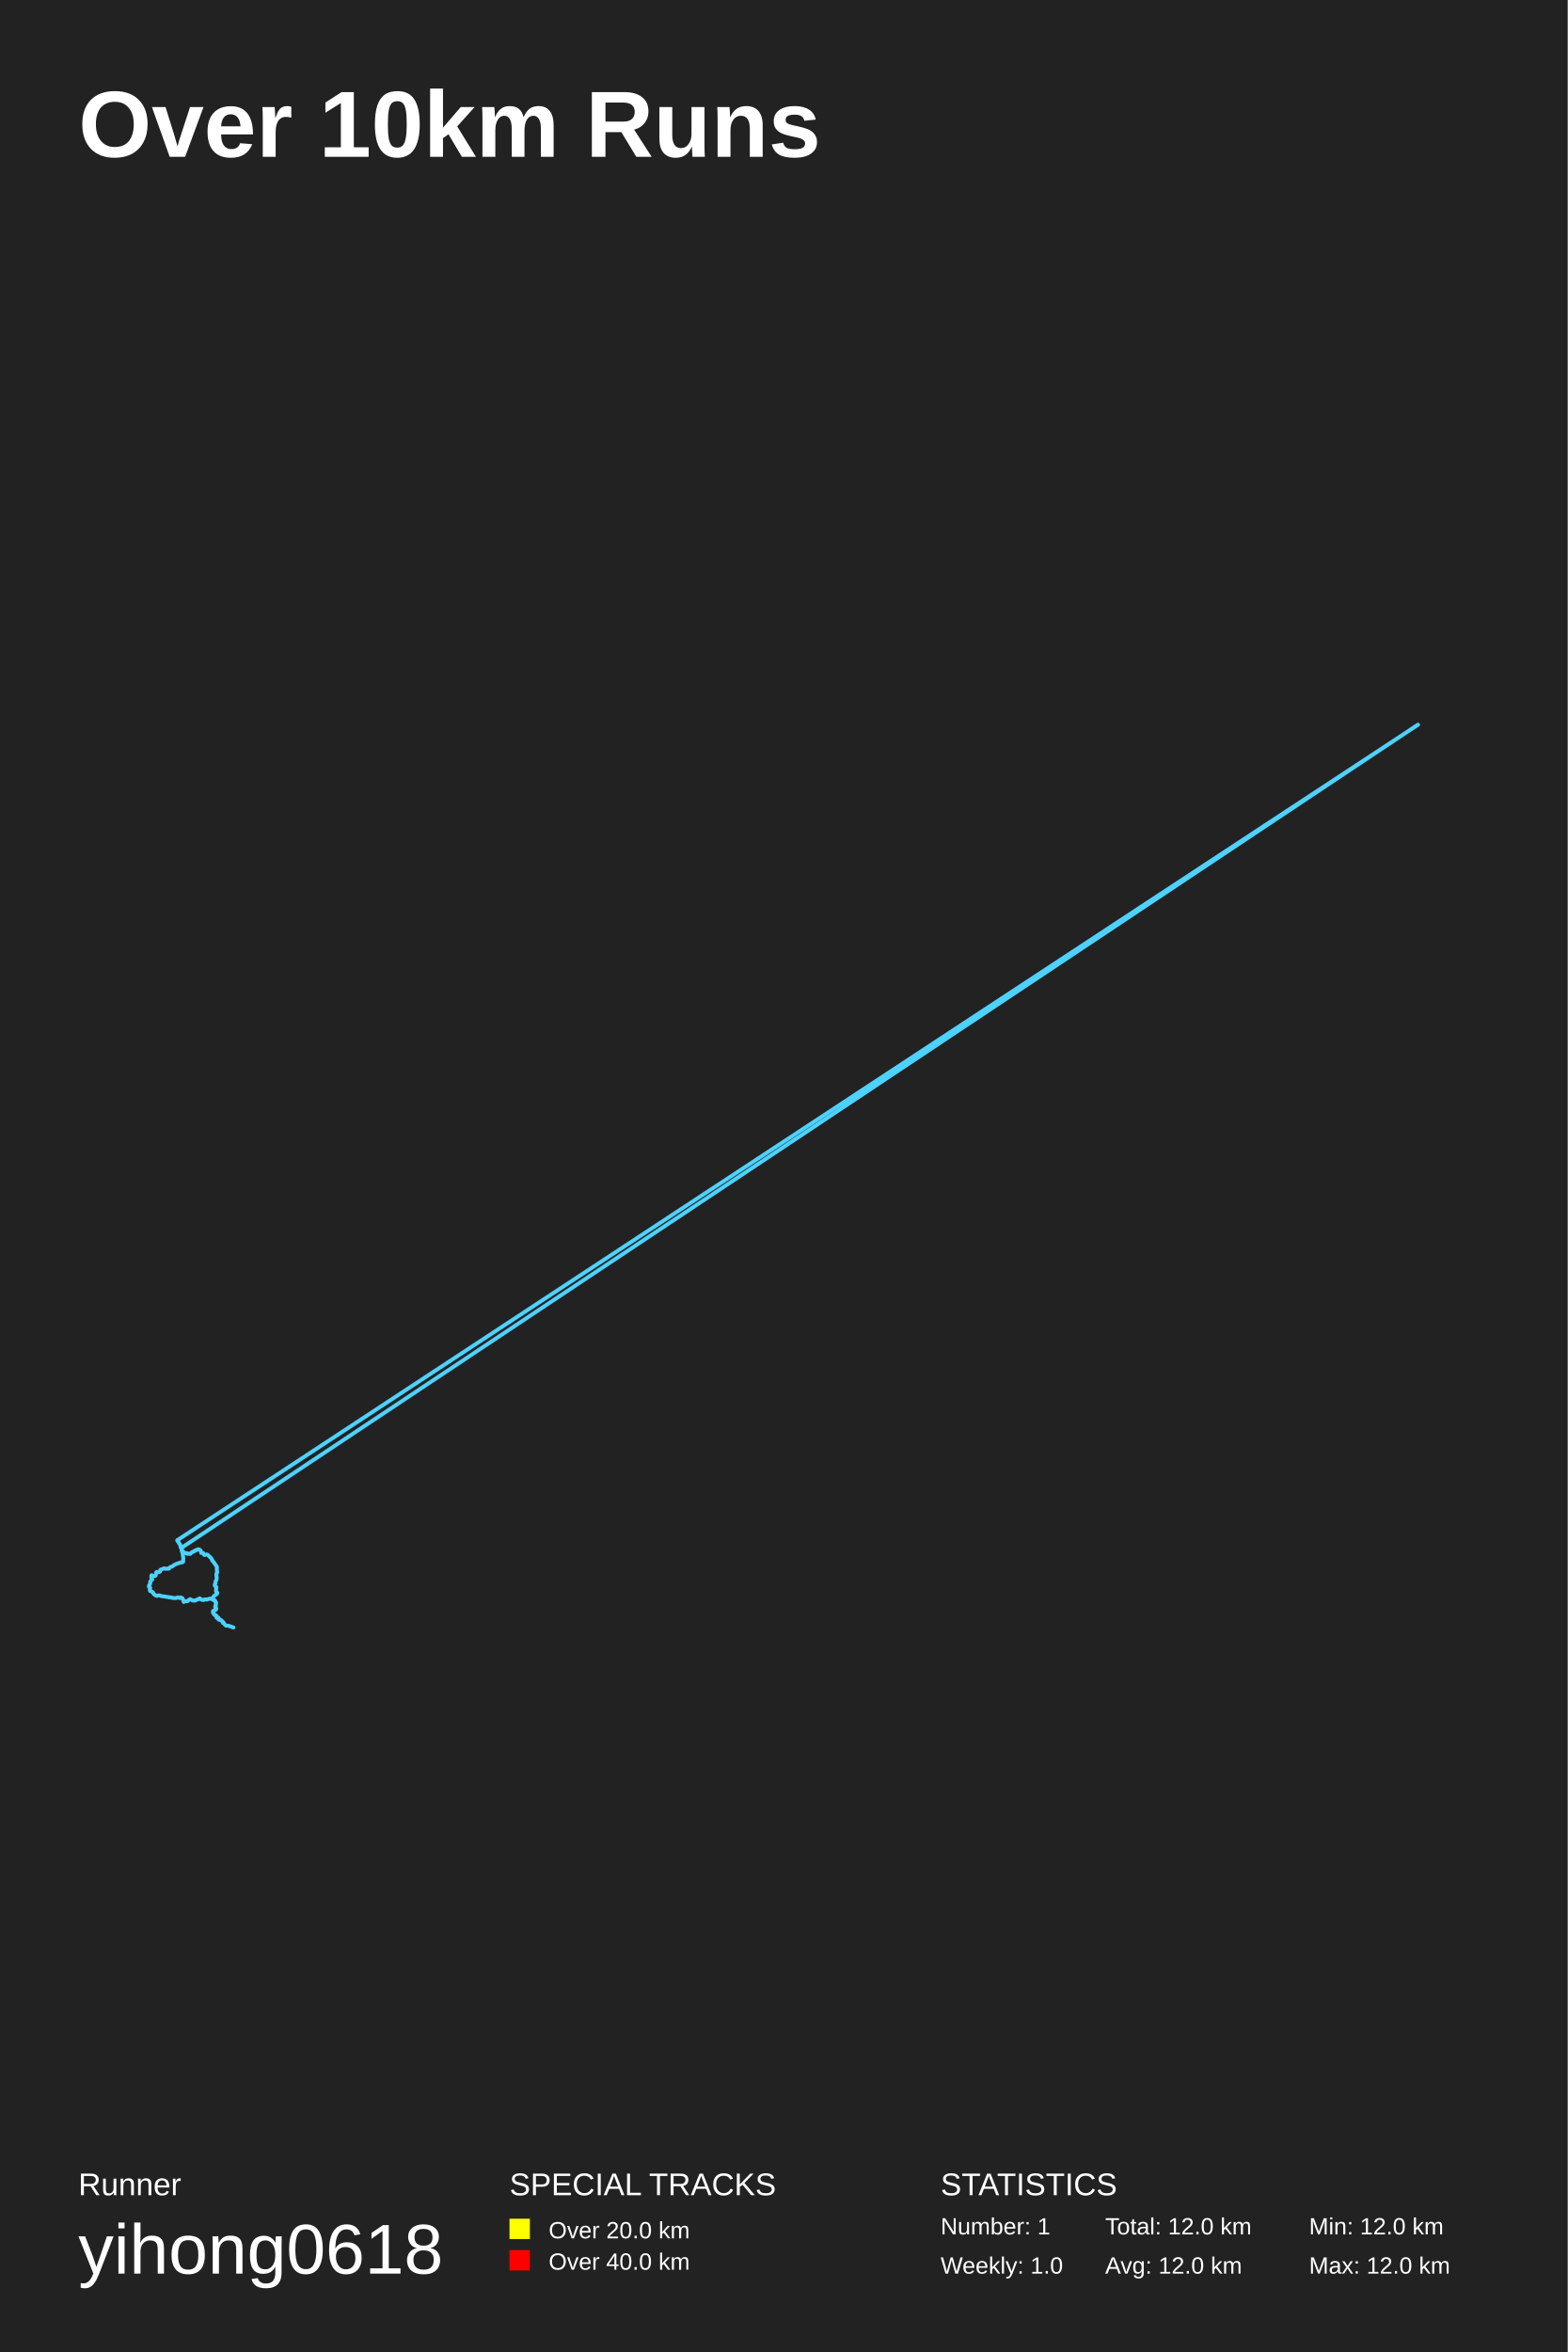
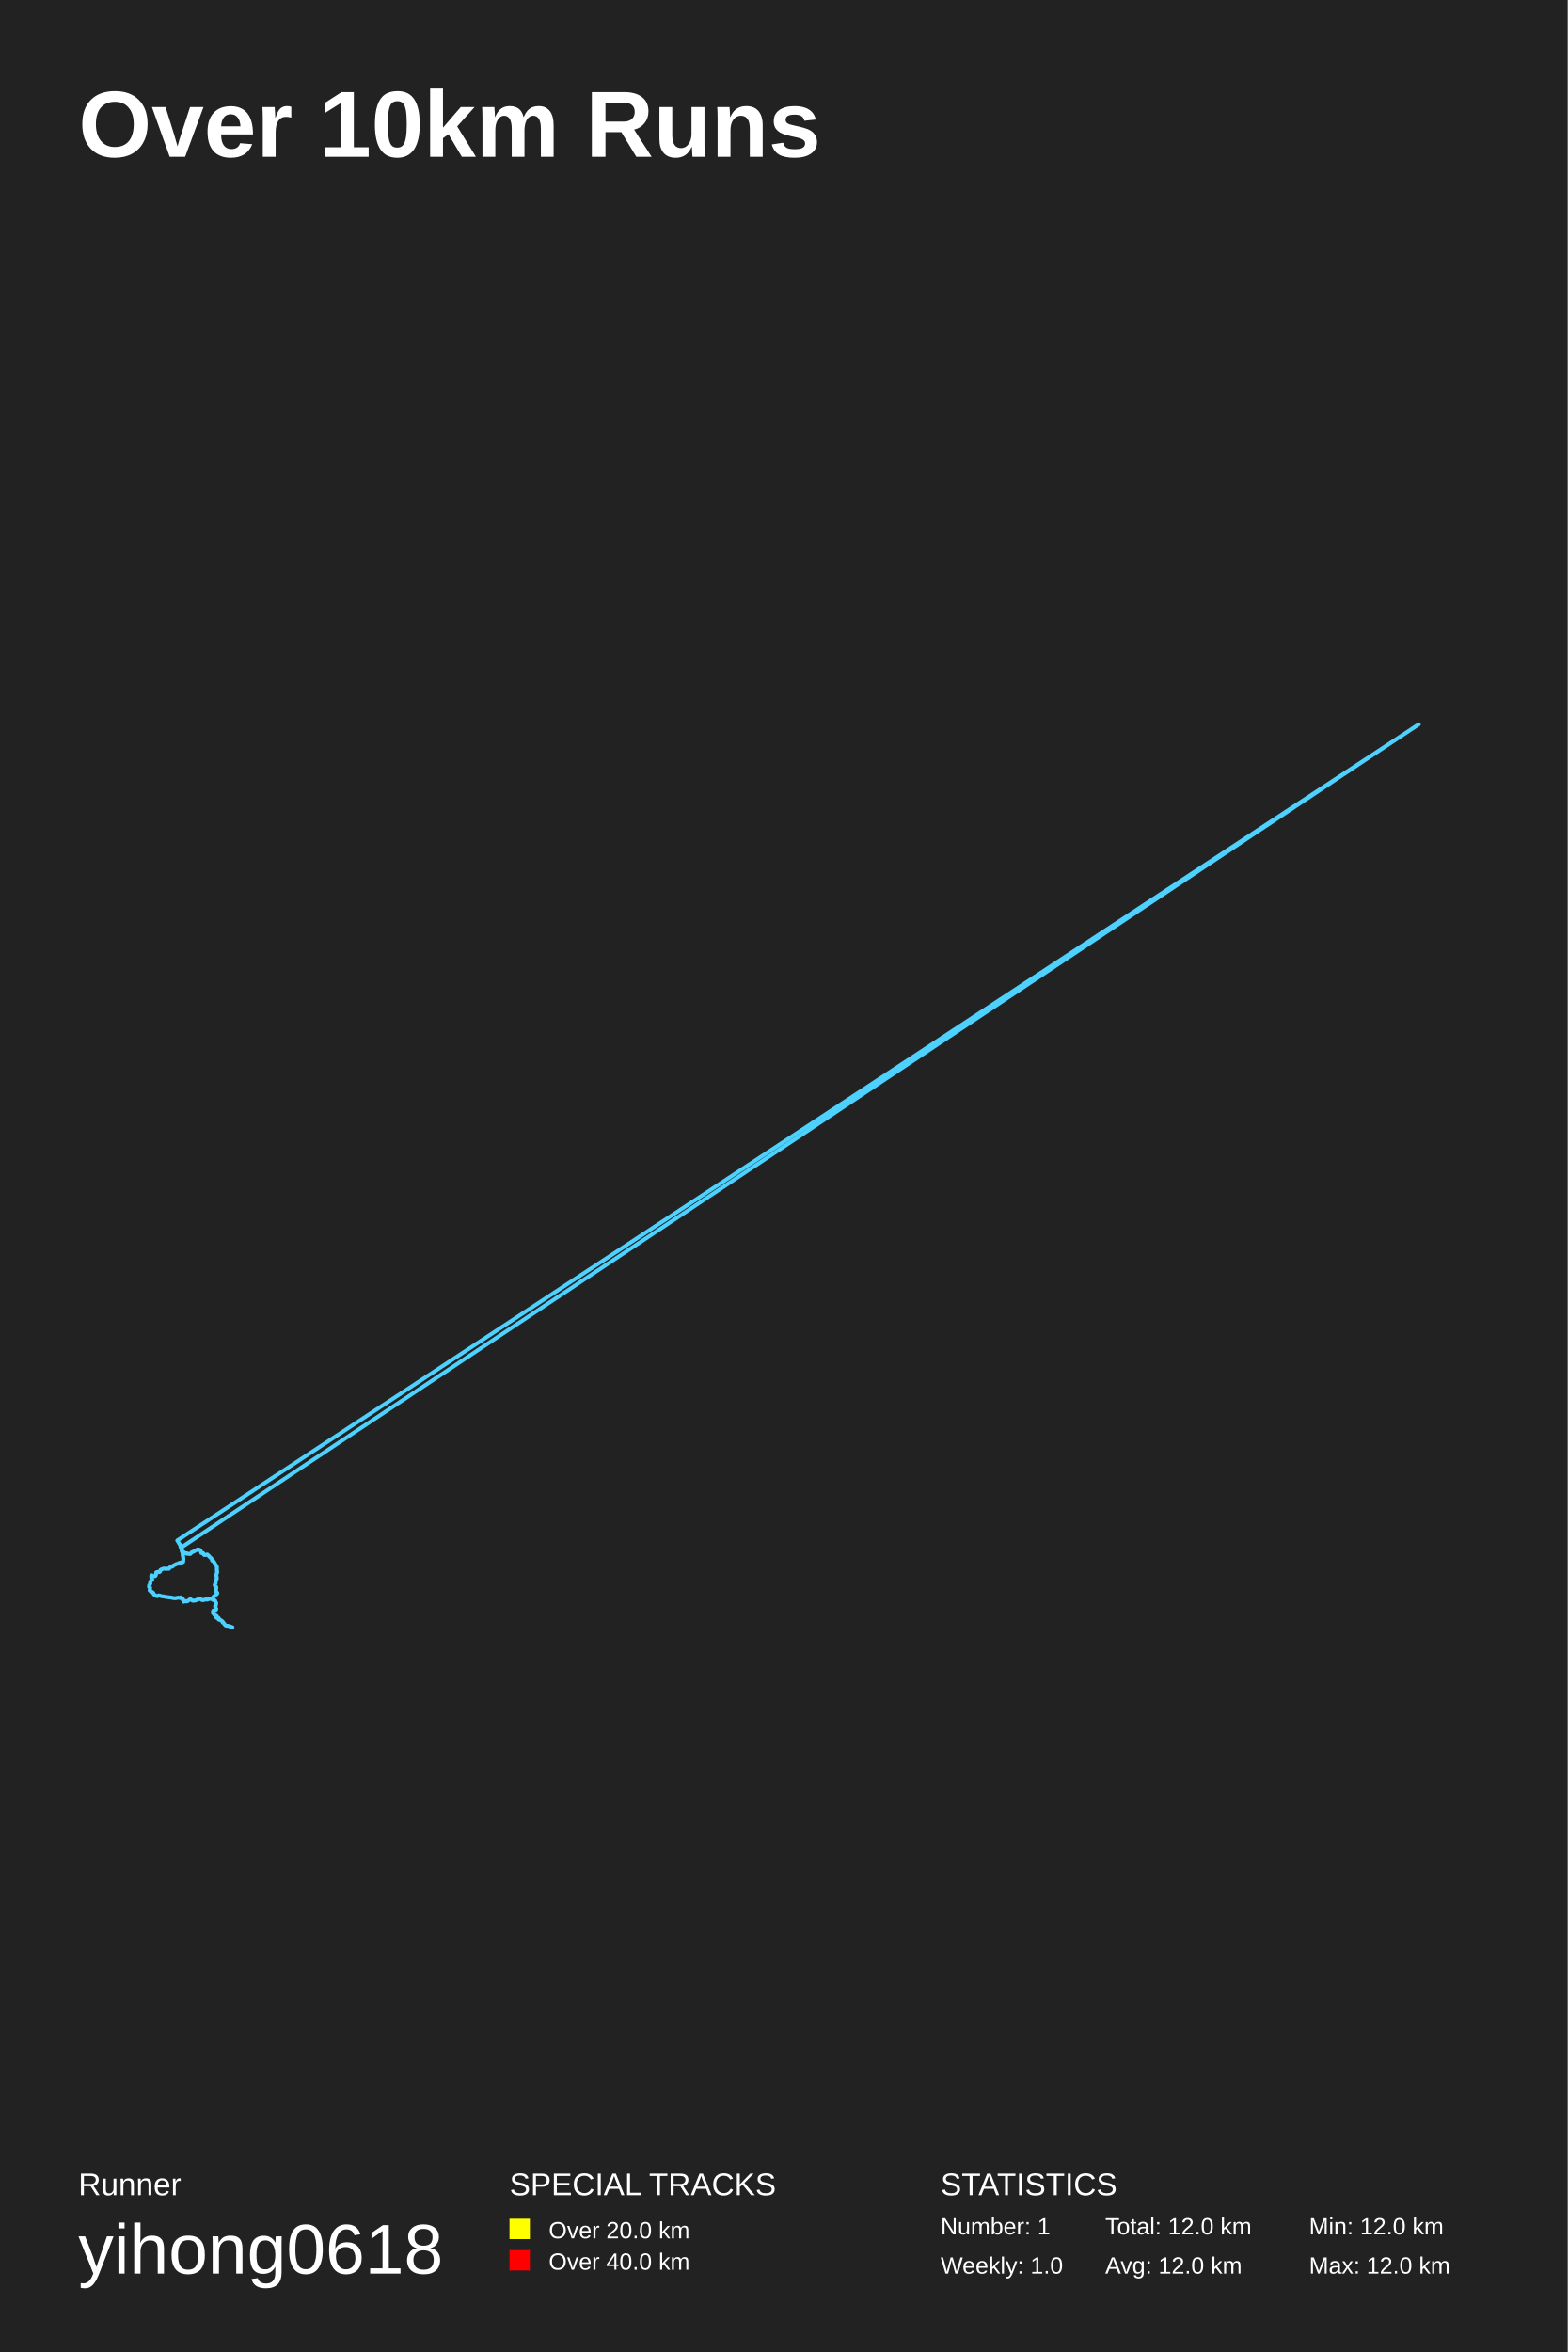
<svg xmlns="http://www.w3.org/2000/svg" baseProfile="full" height="300mm" version="1.1" viewBox="0,0,200,300" width="200mm">
  <defs />
  <rect fill="#222222" height="300" width="200" x="0" y="0" />
  <text fill="#FFFFFF" style="font-size:12px; font-family:Arial; font-weight:bold;" x="10" y="20">Over 10km Runs</text>
  <text fill="#FFFFFF" style="font-size:4px; font-family:Arial" x="10" y="280">Runner</text>
  <text fill="#FFFFFF" style="font-size:9px; font-family:Arial" x="10" y="290">yihong0618</text>
  <text fill="#FFFFFF" style="font-size:4px; font-family:Arial" x="65" y="280">SPECIAL TRACKS</text>
  <rect fill="yellow" height="2.6" width="2.6" x="65" y="283" />
  <text fill="#FFFFFF" style="font-size:3px; font-family:Arial" x="70" y="285.5">Over 20.0 km</text>
  <rect fill="red" height="2.6" width="2.6" x="65" y="287" />
  <text fill="#FFFFFF" style="font-size:3px; font-family:Arial" x="70" y="289.5">Over 40.0 km</text>
  <text fill="#FFFFFF" style="font-size:4px; font-family:Arial" x="120" y="280">STATISTICS</text>
  <text fill="#FFFFFF" style="font-size:3px; font-family:Arial" x="120" y="285">Number: 1</text>
  <text fill="#FFFFFF" style="font-size:3px; font-family:Arial" x="120" y="290">Weekly: 1.0</text>
  <text fill="#FFFFFF" style="font-size:3px; font-family:Arial" x="141" y="285">Total: 12.0 km</text>
  <text fill="#FFFFFF" style="font-size:3px; font-family:Arial" x="141" y="290">Avg: 12.0 km</text>
  <text fill="#FFFFFF" style="font-size:3px; font-family:Arial" x="167" y="285">Min: 12.0 km</text>
  <text fill="#FFFFFF" style="font-size:3px; font-family:Arial" x="167" y="290">Max: 12.0 km</text>
-   <polyline fill="none" opacity="1" points="28.436,206.998 28.417,206.845 28.298,206.761 28.241,206.693 28.15,206.656 28.065,206.598 27.913,206.593 27.832,206.477 27.884,206.377 27.761,206.356 27.623,206.345 27.623,206.176 27.58,206.061 27.471,206.045 27.357,205.976 27.3,205.866 27.205,205.781 27.162,205.634 27.172,205.492 27.352,205.407 27.485,205.365 27.566,205.197 27.514,205.112 27.457,204.997 27.457,204.865 27.523,204.723 27.533,204.586 27.576,204.459 27.485,204.359 27.462,204.201 27.367,204.096 27.219,204.059 27.229,204.07 27.248,204.064 27.214,204.07 27.224,204.075 27.224,204.075 27.21,204.08 27.214,204.085 27.214,204.08 27.134,203.969 27.134,203.848 27.162,203.764 27.234,203.664 27.305,203.585 27.362,203.527 27.481,203.453 27.59,203.358 27.69,203.279 27.728,203.185 27.685,203.095 27.58,203.027 27.547,202.89 27.561,202.779 27.58,202.684 27.571,202.553 27.614,202.437 27.49,202.363 27.471,202.3 27.39,202.21 27.428,202.031 27.495,201.952 27.49,201.82 27.514,201.668 27.604,201.541 27.628,201.415 27.642,201.299 27.637,201.183 27.628,201.072 27.599,200.993 27.604,200.877 27.614,200.704 27.699,200.598 27.699,200.477 27.661,200.356 27.671,200.214 27.656,200.061 27.675,199.866 27.656,199.829 27.153,199.097 27.077,199.071 27.053,198.96 27.024,198.891 27.005,198.86 26.972,198.776 26.92,198.728 26.858,198.665 26.787,198.607 26.754,198.581 26.687,198.496 26.602,198.417 26.511,198.338 26.426,198.286 26.369,198.28 26.25,198.307 26.174,198.333 26.055,198.328 25.998,198.244 25.96,198.154 25.908,198.085 25.794,198.08 25.704,198.08 25.699,198.049 25.732,198.038 25.708,198.049 25.689,198.064 25.68,198.054 25.685,198.059 25.67,198.075 25.675,198.059 25.699,198.033 25.699,198.033 25.628,197.927 25.623,197.864 25.585,197.769 25.552,197.733 25.518,197.701 25.442,197.659 25.381,197.632 25.305,197.627 25.267,197.622 25.267,197.611 25.176,197.659 25.105,197.685 25.058,197.722 24.982,197.717 24.934,197.759 24.848,197.79 24.806,197.859 24.758,197.864 24.692,197.906 24.644,197.912 24.554,197.97 24.459,198.001 24.369,198.096 24.288,198.191 24.188,198.191 24.131,198.18 24.022,198.175 23.946,198.18 23.965,198.154 23.97,198.175 23.951,198.159 23.941,198.191 23.884,198.128 23.813,198.096 23.756,198.143 23.684,198.091 23.608,198.085 23.528,198.08 23.456,197.996 23.395,197.949 23.357,197.912 23.342,197.906 23.304,197.838 23.243,197.785 23.19,197.822 23.195,197.806 23.181,197.775 23.181,197.696 23.2,197.617 23.167,197.559 23.119,197.485 23.091,197.438 23.053,197.374 23.043,197.295 23.01,197.179 22.991,197.011 22.915,196.958 22.882,196.874 22.81,196.821 22.806,196.742 22.734,196.653 22.677,196.574 22.668,196.516 22.63,196.516 22.62,196.526 22.644,196.531 22.63,196.521 22.644,196.516 22.644,196.51 22.682,196.495 22.696,196.442 22.692,196.468 22.611,196.452 22.63,196.468 22.62,196.479 22.63,196.473 22.63,196.468 22.63,196.463 22.635,196.447 22.639,196.458 22.63,196.452 180.91,92.438 180.815,92.496 180.815,92.496 180.815,92.496 180.724,92.554 180.629,92.612 23.119,197.453 23.176,197.553 23.186,197.654 23.181,197.759 23.2,197.885 23.257,197.964 23.3,198.07 23.3,198.222 23.323,198.344 23.347,198.528 23.376,198.675 23.385,198.786 23.38,198.955 23.366,199.092 23.371,199.176 23.285,199.271 23.114,199.276 22.986,199.329 22.848,199.35 22.711,199.413 22.578,199.46 22.449,199.508 22.364,199.545 22.264,199.597 22.15,199.661 22.098,199.713 22.05,199.761 22.05,199.75 22.017,199.776 21.95,199.813 21.865,199.84 21.756,199.866 21.665,199.934 21.618,199.971 21.575,200.061 21.485,200.098 21.395,200.066 21.28,200.082 21.19,200.103 21.076,200.103 20.986,200.05 20.886,200.061 20.805,200.093 20.748,200.108 20.663,200.161 20.563,200.182 20.487,200.219 20.44,200.309 20.43,200.403 20.411,200.467 20.359,200.477 20.326,200.509 20.264,200.514 20.159,200.514 20.069,200.498 19.955,200.524 19.917,200.561 19.931,200.603 19.926,200.683 19.907,200.735 19.898,200.788 19.888,200.835 19.865,200.914 19.812,201.009 19.694,200.999 19.603,201.041 19.537,201.057 19.461,201.104 19.428,201.057 19.371,201.03 19.361,201.025 19.318,200.983 19.356,200.956 19.371,200.914 19.375,200.941 19.318,200.962 19.299,201.057 19.314,201.199 19.328,201.352 19.423,201.467 19.342,201.546 19.238,201.625 19.147,201.783 19.176,201.941 19.105,202.089 19.01,202.231 19.01,202.421 19.124,202.458 19.152,202.563 19.152,202.653 19.105,202.805 19.133,202.905 19.242,202.984 19.385,203.027 19.518,203.116 19.575,203.264 19.703,203.395 19.865,203.501 20.04,203.559 20.173,203.495 20.359,203.501 20.535,203.564 20.706,203.601 20.891,203.627 21.01,203.632 21.138,203.664 21.252,203.685 21.395,203.696 21.528,203.732 21.656,203.748 21.817,203.748 21.955,203.801 22.079,203.817 22.25,203.833 22.402,203.843 22.568,203.801 22.696,203.743 22.81,203.79 22.953,203.833 23.062,203.748 23.143,203.79 23.276,203.854 23.342,204.038 23.395,204.164 23.437,204.328 23.542,204.201 23.746,204.254 23.936,204.217 24.084,204.08 24.226,203.98 24.407,204.043 24.525,204.133 24.734,204.154 24.906,204.154 25.029,204.091 25.167,204.012 25.347,203.98 25.471,203.869 25.594,203.948 25.727,204.043 25.851,204.064 25.974,204.085 26.084,204.017 26.231,203.996 26.402,204.033 26.54,203.98 26.673,203.933 26.768,203.906 26.906,203.917 27.058,203.991 27.191,204.022 27.291,204.043 27.419,204.133 27.481,204.291 27.576,204.412 27.552,204.565 27.533,204.728 27.519,204.891 27.466,205.049 27.595,205.17 27.547,205.302 27.405,205.397 27.272,205.46 27.214,205.597 27.257,205.76 27.338,205.908 27.49,206.024 27.642,206.097 27.637,206.234 27.732,206.329 27.889,206.356 27.946,206.514 28.098,206.603 28.26,206.693 28.378,206.809 28.478,206.919 28.578,207.072 28.668,207.198 28.797,207.33 28.972,207.351 29.148,207.367 29.3,207.42 29.476,207.477 29.619,207.535 29.785,207.583" stroke="#4DD2FF" stroke-dasharray="none" stroke-linecap="round" stroke-linejoin="round" stroke-width="0.5" />
+   <polyline fill="none" opacity="1" points="28.421,206.964 28.388,206.853 28.269,206.727 28.236,206.706 28.131,206.658 28.041,206.6 27.899,206.579 27.842,206.469 27.865,206.353 27.737,206.374 27.599,206.337 27.623,206.148 27.552,206.074 27.443,206.053 27.343,205.963 27.276,205.858 27.176,205.768 27.153,205.621 27.205,205.436 27.371,205.405 27.514,205.342 27.552,205.184 27.49,205.11 27.462,204.973 27.443,204.841 27.538,204.715 27.542,204.573 27.566,204.446 27.471,204.325 27.438,204.188 27.352,204.088 27.219,204.083 27.224,204.077 27.243,204.083 27.214,204.088 27.229,204.093 27.219,204.088 27.21,204.093 27.214,204.099 27.214,204.093 27.124,203.951 27.138,203.846 27.172,203.74 27.248,203.656 27.333,203.593 27.395,203.524 27.509,203.44 27.618,203.34 27.699,203.277 27.723,203.177 27.656,203.098 27.576,203.019 27.538,202.866 27.566,202.771 27.576,202.671 27.59,202.534 27.58,202.418 27.485,202.371 27.457,202.308 27.386,202.197 27.443,202.023 27.504,201.939 27.5,201.797 27.528,201.649 27.604,201.533 27.628,201.396 27.656,201.291 27.628,201.18 27.628,201.064 27.595,200.985 27.595,200.864 27.647,200.69 27.704,200.58 27.704,200.469 27.656,200.337 27.675,200.195 27.666,200.042 27.675,199.863 27.205,199.094 27.148,199.094 27.062,199.057 27.039,198.963 27.02,198.878 27.001,198.852 26.967,198.778 26.906,198.736 26.849,198.678 26.787,198.615 26.73,198.573 26.678,198.499 26.573,198.415 26.502,198.32 26.435,198.283 26.34,198.309 26.236,198.33 26.15,198.346 26.036,198.336 25.989,198.23 25.941,198.151 25.889,198.088 25.765,198.109 25.699,198.072 25.708,198.051 25.742,198.051 25.732,198.041 25.694,198.062 25.67,198.062 25.685,198.067 25.67,198.078 25.675,198.067 25.699,198.041 25.699,198.035 25.623,197.935 25.609,197.867 25.566,197.767 25.547,197.746 25.499,197.709 25.438,197.667 25.362,197.661 25.295,197.635 25.262,197.64 25.248,197.625 25.162,197.661 25.1,197.709 25.043,197.719 24.977,197.74 24.915,197.788 24.844,197.835 24.782,197.877 24.744,197.877 24.677,197.925 24.616,197.946 24.521,197.983 24.43,198.02 24.354,198.125 24.269,198.209 24.16,198.209 24.103,198.209 24.003,198.193 23.941,198.193 23.965,198.167 23.965,198.183 23.97,198.183 23.917,198.183 23.865,198.13 23.799,198.114 23.742,198.167 23.67,198.093 23.589,198.109 23.513,198.072 23.442,197.988 23.38,197.951 23.357,197.925 23.333,197.92 23.285,197.841 23.219,197.809 23.195,197.819 23.209,197.809 23.167,197.777 23.186,197.682 23.195,197.619 23.152,197.567 23.114,197.493 23.091,197.435 23.048,197.372 23.029,197.277 23.005,197.171 22.977,197.013 22.901,196.956 22.867,196.892 22.81,196.824 22.787,196.734 22.72,196.645 22.673,196.566 22.663,196.524 22.63,196.529 22.639,196.539 22.644,196.545 22.635,196.534 22.644,196.534 22.644,196.529 22.687,196.487 22.692,196.46 22.687,196.492 22.639,196.471 22.625,196.481 22.616,196.492 22.625,196.481 22.625,196.476 22.63,196.471 22.635,196.466 22.639,196.471 181.0,92.393 180.91,92.452 180.815,92.51 180.815,92.51 180.815,92.51 180.724,92.568 23.086,197.409 23.129,197.482 23.195,197.582 23.167,197.698 23.19,197.804 23.205,197.909 23.271,198.009 23.309,198.109 23.3,198.267 23.314,198.404 23.361,198.567 23.376,198.71 23.39,198.831 23.38,198.999 23.371,199.126 23.371,199.21 23.252,199.294 23.076,199.3 22.953,199.337 22.815,199.379 22.696,199.442 22.554,199.495 22.425,199.532 22.349,199.579 22.231,199.632 22.121,199.679 22.079,199.747 22.05,199.769 22.05,199.769 22.003,199.811 21.931,199.842 21.836,199.858 21.746,199.89 21.656,199.953 21.613,200 21.561,200.1 21.452,200.106 21.385,200.079 21.252,200.111 21.162,200.121 21.057,200.106 20.972,200.069 20.872,200.085 20.805,200.106 20.734,200.127 20.644,200.174 20.549,200.201 20.473,200.258 20.43,200.348 20.44,200.427 20.397,200.48 20.354,200.506 20.321,200.522 20.245,200.532 20.135,200.522 20.045,200.511 19.941,200.553 19.917,200.58 19.931,200.643 19.926,200.727 19.903,200.764 19.893,200.806 19.884,200.854 19.865,200.949 19.784,201.038 19.679,201.022 19.603,201.054 19.513,201.096 19.432,201.101 19.413,201.064 19.371,201.049 19.342,201.028 19.318,200.996 19.356,200.98 19.371,200.933 19.333,200.964 19.304,200.991 19.304,201.085 19.304,201.244 19.347,201.386 19.432,201.517 19.318,201.57 19.223,201.67 19.152,201.833 19.19,201.981 19.086,202.118 19.01,202.281 19.033,202.455 19.143,202.492 19.133,202.581 19.152,202.692 19.086,202.855 19.166,202.929 19.266,203.003 19.409,203.056 19.542,203.171 19.599,203.308 19.727,203.435 19.898,203.535 20.074,203.593 20.221,203.498 20.397,203.53 20.563,203.582 20.748,203.619 20.934,203.635 21.01,203.651 21.157,203.698 21.285,203.709 21.428,203.714 21.547,203.746 21.703,203.756 21.846,203.761 21.974,203.809 22.117,203.84 22.264,203.846 22.444,203.856 22.592,203.804 22.706,203.767 22.844,203.809 23.005,203.835 23.081,203.74 23.152,203.83 23.314,203.919 23.323,204.083 23.414,204.188 23.447,204.304 23.599,204.193 23.775,204.262 23.974,204.209 24.122,204.072 24.278,203.967 24.435,204.072 24.568,204.167 24.791,204.162 24.925,204.141 25.072,204.088 25.214,204.004 25.381,203.972 25.49,203.893 25.609,203.983 25.746,204.083 25.884,204.093 26.003,204.088 26.108,204.035 26.279,204.009 26.435,204.035 26.568,203.983 26.682,203.946 26.787,203.914 26.953,203.951 27.105,204.014 27.186,204.041 27.329,204.072 27.447,204.172 27.481,204.32 27.58,204.451 27.566,204.62 27.519,204.762 27.504,204.936 27.481,205.094 27.595,205.215 27.528,205.352 27.367,205.41 27.248,205.51 27.205,205.647 27.276,205.81 27.362,205.958 27.504,206.042 27.652,206.137 27.628,206.279 27.78,206.342 27.894,206.395 27.97,206.537 28.136,206.643 28.293,206.743 28.402,206.843 28.488,206.974 28.607,207.101 28.687,207.254 28.844,207.364 29.015,207.364 29.186,207.396 29.338,207.454 29.519,207.506 29.647,207.559" stroke="#4DD2FF" stroke-dasharray="none" stroke-linecap="round" stroke-linejoin="round" stroke-width="0.5" />
</svg>
